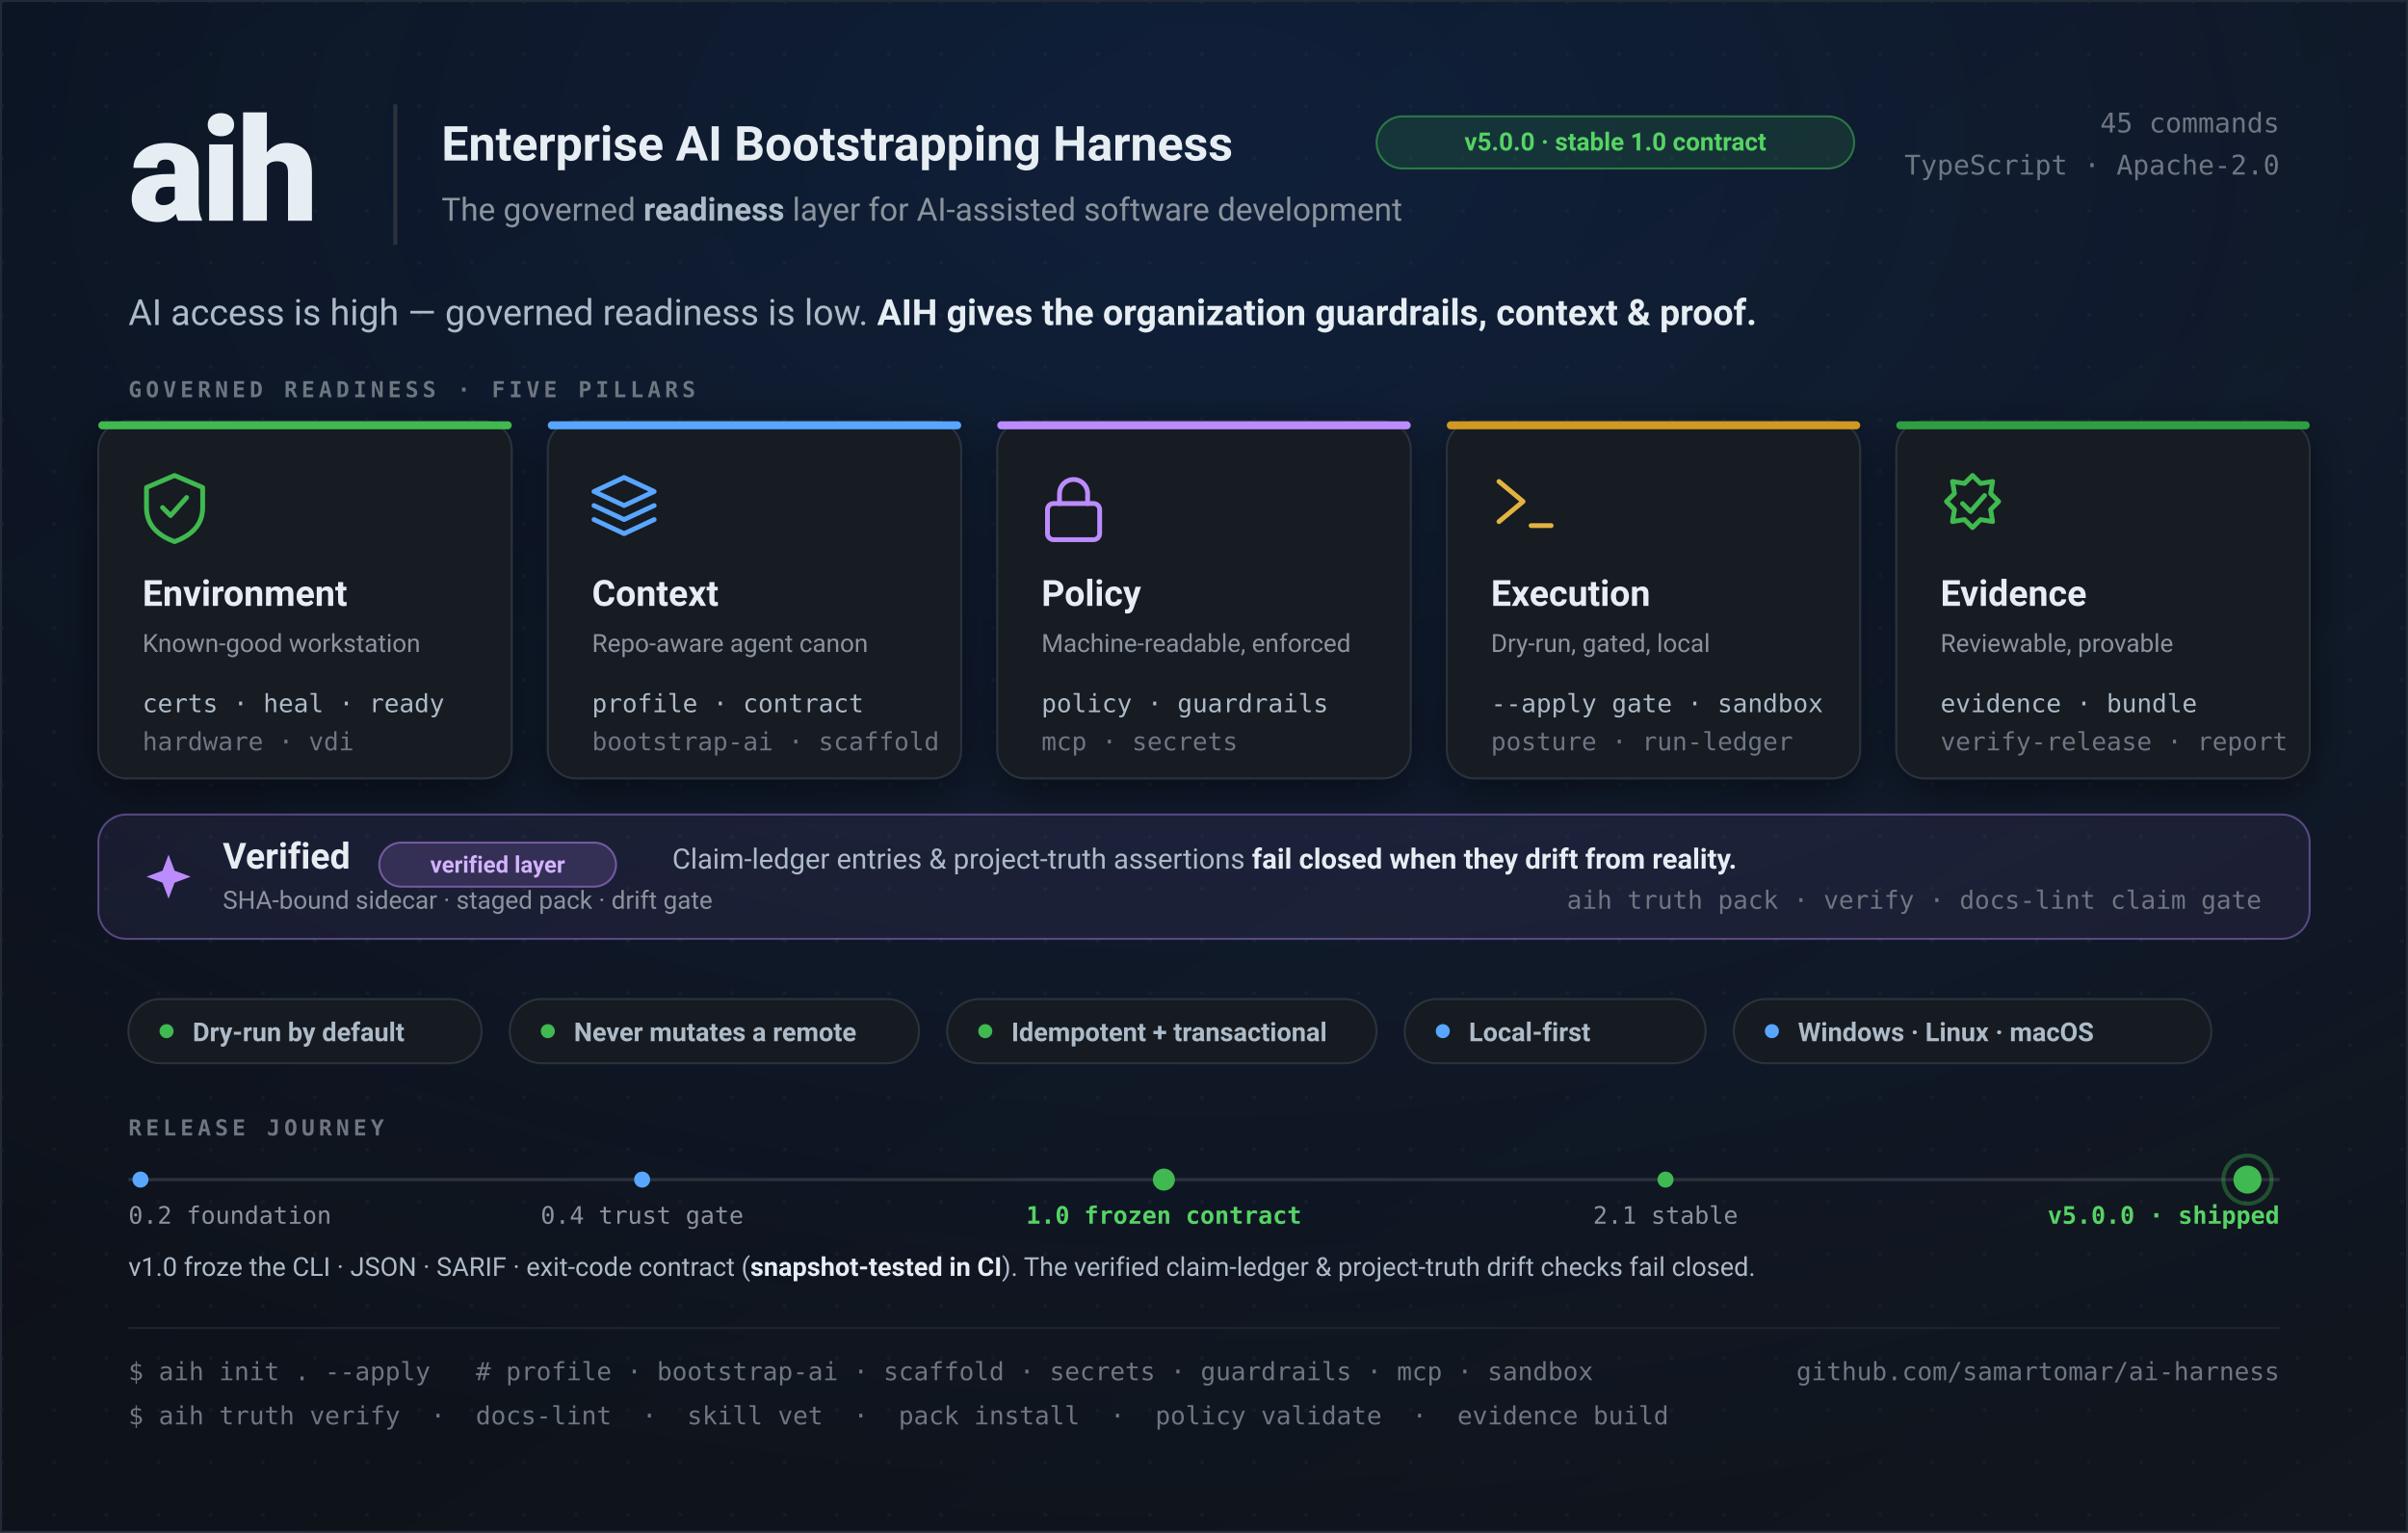
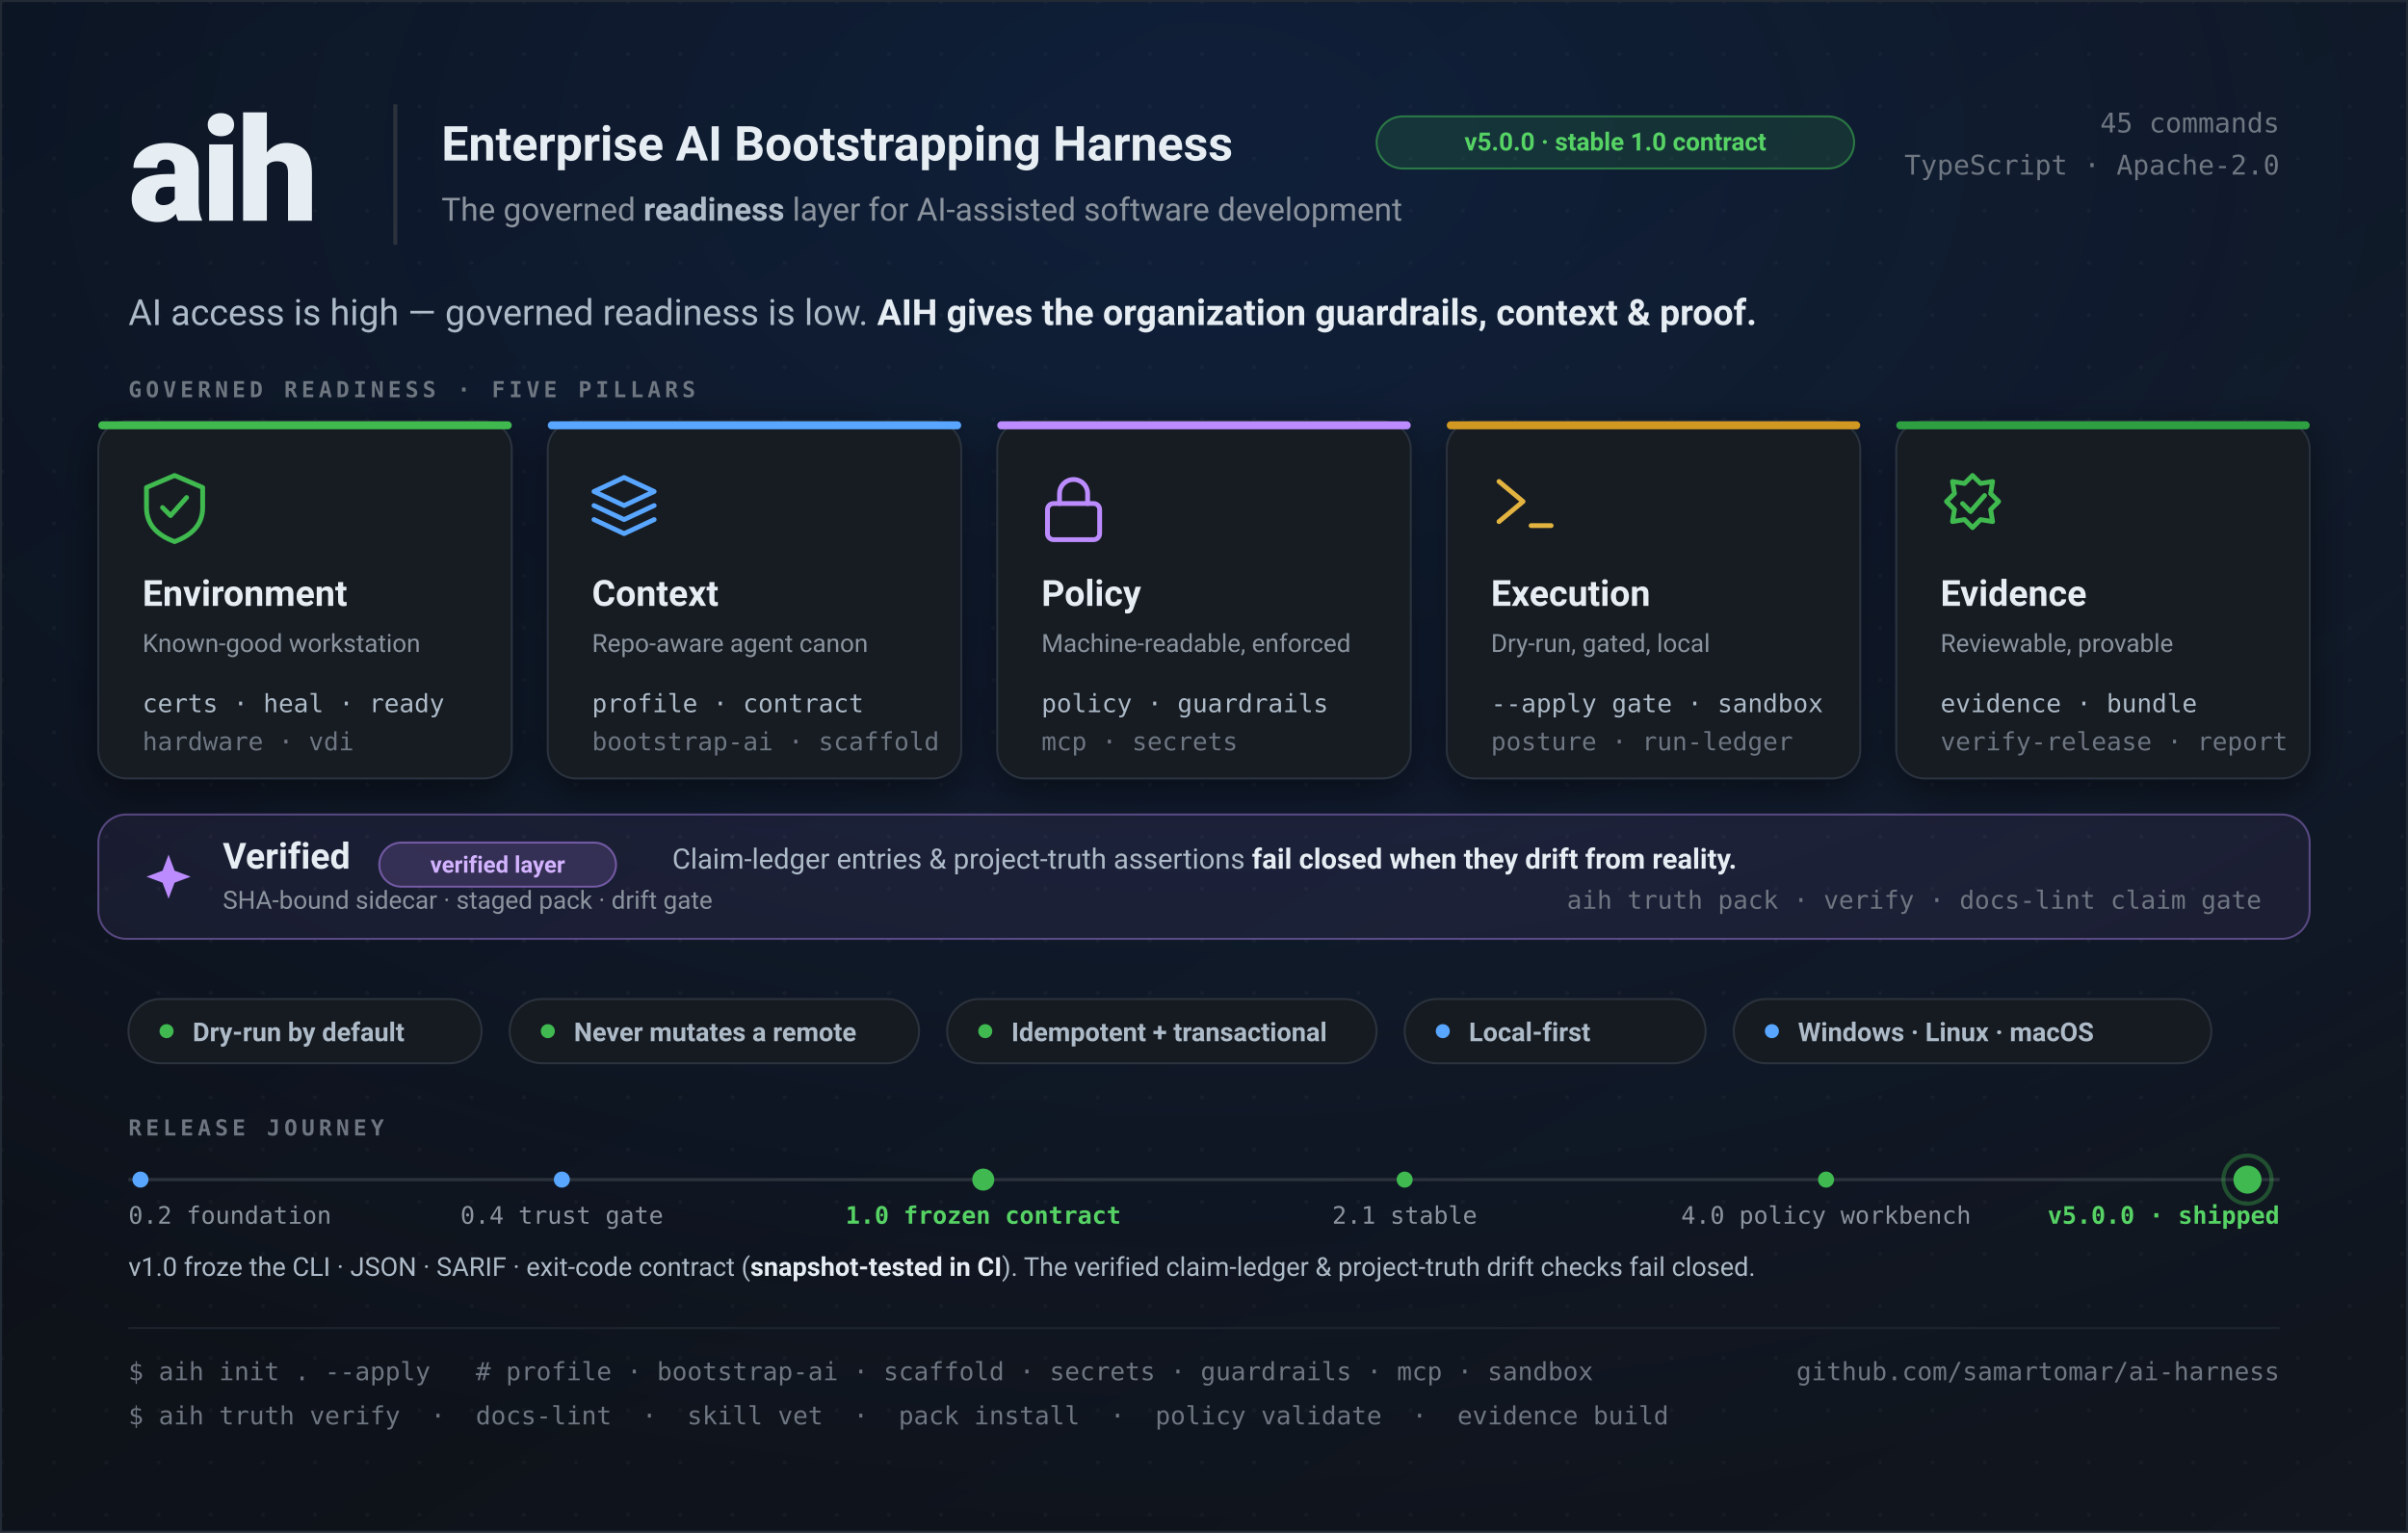
<svg xmlns="http://www.w3.org/2000/svg" width="1200" height="764" viewBox="0 0 1200 764" role="img" font-family="ui-sans-serif, -apple-system, Segoe UI, Roboto, sans-serif">
  <defs>
    <linearGradient id="bg" x1="0" y1="0" x2="1" y2="1">
      <stop offset="0" stop-color="#0b0e14" />
      <stop offset="1" stop-color="#11161f" />
    </linearGradient>
    <radialGradient id="glow" cx="0.5" cy="0.1" r="0.9">
      <stop offset="0" stop-color="#1f6feb" stop-opacity="0.16" />
      <stop offset="1" stop-color="#1f6feb" stop-opacity="0" />
    </radialGradient>
    <pattern id="dots" width="26" height="26" patternUnits="userSpaceOnUse">
      <circle cx="1" cy="1" r="1" fill="#ffffff" fill-opacity="0.035" />
    </pattern>
    <filter id="soft" x="-20%" y="-20%" width="140%" height="140%">
      <feDropShadow dx="0" dy="6" stdDeviation="10" flood-color="#000000" flood-opacity="0.45" />
    </filter>
  </defs>
  <rect width="1200" height="764" fill="url(#bg)" />
  <rect width="1200" height="764" fill="url(#dots)" />
  <rect width="1200" height="764" fill="url(#glow)" />
  <rect x="0.5" y="0.5" width="1199" height="763" fill="none" stroke="#222a35" stroke-width="1" />
  <text x="64" y="110" font-size="72" font-weight="800" fill="#e6edf3" letter-spacing="-2">aih</text>
  <rect x="196" y="52" width="2" height="70" fill="#2b323c" />
  <text x="220" y="80" font-size="24" font-weight="700" fill="#e6edf3">Enterprise AI Bootstrapping Harness</text>
  <g transform="translate(686,58)">
    <rect width="238" height="26" rx="13" fill="#3fb950" fill-opacity="0.14" stroke="#3fb950" stroke-opacity="0.55" />
    <text x="119" y="17" font-size="12.5" font-weight="700" fill="#56d364" text-anchor="middle">v5.0.0 · stable 1.0 contract</text>
  </g>
  <text x="220" y="110" font-size="16" fill="#8b949e">The governed <tspan fill="#adbac7" font-weight="600">readiness</tspan> layer for AI-assisted software development</text>
  <g transform="translate(1136,66)" text-anchor="end" font-family="ui-monospace, SFMono-Regular, Menlo, monospace">
    <text x="0" y="0" font-size="13.5" fill="#6e7681">45 commands</text>
    <text x="0" y="21" font-size="13.5" fill="#6e7681">TypeScript · Apache-2.0</text>
  </g>
  <text x="64" y="162" font-size="18" fill="#adbac7">AI access is high — governed readiness is low. <tspan fill="#e6edf3" font-weight="600">AIH gives the organization guardrails, context &amp; proof.</tspan>
  </text>
  <text x="64" y="198" font-size="11" font-weight="700" fill="#6e7681" letter-spacing="2" font-family="ui-monospace, Menlo, monospace">GOVERNED READINESS · FIVE PILLARS</text>
  <g filter="url(#soft)">
    <g transform="translate(49,210)">
      <rect width="206" height="178" rx="14" fill="#151a22" stroke="#2b323c" />
      <rect width="206" height="4" rx="2" fill="#3fb950" />
      <g transform="translate(22,26)" stroke="#3fb950" stroke-width="2.4" fill="none" stroke-linecap="round" stroke-linejoin="round">
        <path d="M16 1 L30 7 V17 C30 26 24 31 16 34 C8 31 2 26 2 17 V7 Z" />
        <path d="M10 17 l4 4 l8 -9" />
      </g>
      <text x="22" y="92" font-size="18" font-weight="700" fill="#e6edf3">Environment</text>
      <text x="22" y="115" font-size="12.5" fill="#8b949e">Known-good workstation</text>
      <text x="22" y="145" font-size="12.5" fill="#adbac7" font-family="ui-monospace, Menlo, monospace">certs · heal · ready</text>
      <text x="22" y="164" font-size="12.5" fill="#6e7681" font-family="ui-monospace, Menlo, monospace">hardware · vdi</text>
    </g>
    <g transform="translate(273,210)">
      <rect width="206" height="178" rx="14" fill="#151a22" stroke="#2b323c" />
      <rect width="206" height="4" rx="2" fill="#58a6ff" />
      <g transform="translate(22,26)" stroke="#58a6ff" stroke-width="2.4" fill="none" stroke-linejoin="round" stroke-linecap="round">
        <path d="M16 2 L31 9 L16 16 L1 9 Z" />
        <path d="M1 16 L16 23 L31 16" />
        <path d="M1 23 L16 30 L31 23" />
      </g>
      <text x="22" y="92" font-size="18" font-weight="700" fill="#e6edf3">Context</text>
      <text x="22" y="115" font-size="12.5" fill="#8b949e">Repo-aware agent canon</text>
      <text x="22" y="145" font-size="12.5" fill="#adbac7" font-family="ui-monospace, Menlo, monospace">profile · contract</text>
      <text x="22" y="164" font-size="12.5" fill="#6e7681" font-family="ui-monospace, Menlo, monospace">bootstrap-ai · scaffold</text>
    </g>
    <g transform="translate(497,210)">
      <rect width="206" height="178" rx="14" fill="#151a22" stroke="#2b323c" />
      <rect width="206" height="4" rx="2" fill="#bc8cff" />
      <g transform="translate(22,26)" stroke="#bc8cff" stroke-width="2.4" fill="none" stroke-linecap="round" stroke-linejoin="round">
        <rect x="3" y="15" width="26" height="18" rx="3" />
        <path d="M9 15 V10 a7 7 0 0 1 14 0 V15" />
      </g>
      <text x="22" y="92" font-size="18" font-weight="700" fill="#e6edf3">Policy</text>
      <text x="22" y="115" font-size="12.5" fill="#8b949e">Machine-readable, enforced</text>
      <text x="22" y="145" font-size="12.5" fill="#adbac7" font-family="ui-monospace, Menlo, monospace">policy · guardrails</text>
      <text x="22" y="164" font-size="12.5" fill="#6e7681" font-family="ui-monospace, Menlo, monospace">mcp · secrets</text>
    </g>
    <g transform="translate(721,210)">
      <rect width="206" height="178" rx="14" fill="#151a22" stroke="#2b323c" />
      <rect width="206" height="4" rx="2" fill="#d29922" />
      <g transform="translate(22,26)" stroke="#e3b341" stroke-width="2.4" fill="none" stroke-linecap="round" stroke-linejoin="round">
        <path d="M4 4 l12 10 l-12 10" />
        <path d="M20 26 h10" />
      </g>
      <text x="22" y="92" font-size="18" font-weight="700" fill="#e6edf3">Execution</text>
      <text x="22" y="115" font-size="12.5" fill="#8b949e">Dry-run, gated, local</text>
      <text x="22" y="145" font-size="12.5" fill="#adbac7" font-family="ui-monospace, Menlo, monospace">--apply gate · sandbox</text>
      <text x="22" y="164" font-size="12.5" fill="#6e7681" font-family="ui-monospace, Menlo, monospace">posture · run-ledger</text>
    </g>
    <g transform="translate(945,210)">
      <rect width="206" height="178" rx="14" fill="#151a22" stroke="#2b323c" />
      <rect width="206" height="4" rx="2" fill="#2ea043" />
      <g transform="translate(22,25)" stroke="#3fb950" stroke-width="2.4" fill="none" stroke-linecap="round" stroke-linejoin="round">
        <path d="M16 2 l4 4 l6 -1 l-1 6 l4 4 l-4 4 l1 6 l-6 -1 l-4 4 l-4 -4 l-6 1 l1 -6 l-4 -4 l4 -4 l-1 -6 l6 1 Z" />
        <path d="M11 16 l4 4 l7 -8" />
      </g>
      <text x="22" y="92" font-size="18" font-weight="700" fill="#e6edf3">Evidence</text>
      <text x="22" y="115" font-size="12.5" fill="#8b949e">Reviewable, provable</text>
      <text x="22" y="145" font-size="12.5" fill="#adbac7" font-family="ui-monospace, Menlo, monospace">evidence · bundle</text>
      <text x="22" y="164" font-size="12.5" fill="#6e7681" font-family="ui-monospace, Menlo, monospace">verify-release · report</text>
    </g>
  </g>
  <g transform="translate(49,406)">
    <rect width="1102" height="62" rx="14" fill="#bc8cff" fill-opacity="0.07" stroke="#bc8cff" stroke-opacity="0.4" />
    <g transform="translate(24,20)" fill="#bc8cff">
      <path d="M11 0 L14 8 L22 11 L14 14 L11 22 L8 14 L0 11 L8 8 Z" />
    </g>
    <text x="62" y="27" font-size="18" font-weight="700" fill="#e6edf3">Verified</text>
    <g transform="translate(140,14)">
      <rect width="118" height="22" rx="11" fill="#bc8cff" fill-opacity="0.16" stroke="#bc8cff" stroke-opacity="0.5" />
      <text x="59" y="15" font-size="11.5" font-weight="700" fill="#d2b3ff" text-anchor="middle">verified layer</text>
    </g>
    <text x="286" y="27" font-size="14" fill="#adbac7">Claim-ledger entries &amp; project-truth assertions <tspan fill="#e6edf3" font-weight="600">fail closed when they drift from reality.</tspan>
    </text>
    <text x="1078" y="47" font-size="12.5" fill="#6e7681" text-anchor="end" font-family="ui-monospace, Menlo, monospace">aih truth pack · verify   ·   docs-lint claim gate</text>
    <text x="62" y="47" font-size="12.5" fill="#8b949e">SHA-bound sidecar · staged pack · drift gate</text>
  </g>
  <g transform="translate(64,498)" font-size="13" font-weight="600">
    <g>
      <rect width="176" height="32" rx="16" fill="#161b22" stroke="#2b323c" />
      <circle cx="19" cy="16" r="3.5" fill="#3fb950" />
      <text x="32" y="21" fill="#adbac7">Dry-run by default</text>
    </g>
    <g transform="translate(190,0)">
      <rect width="204" height="32" rx="16" fill="#161b22" stroke="#2b323c" />
      <circle cx="19" cy="16" r="3.5" fill="#3fb950" />
      <text x="32" y="21" fill="#adbac7">Never mutates a remote</text>
    </g>
    <g transform="translate(408,0)">
      <rect width="214" height="32" rx="16" fill="#161b22" stroke="#2b323c" />
      <circle cx="19" cy="16" r="3.5" fill="#3fb950" />
      <text x="32" y="21" fill="#adbac7">Idempotent + transactional</text>
    </g>
    <g transform="translate(636,0)">
      <rect width="150" height="32" rx="16" fill="#161b22" stroke="#2b323c" />
      <circle cx="19" cy="16" r="3.5" fill="#58a6ff" />
      <text x="32" y="21" fill="#adbac7">Local-first</text>
    </g>
    <g transform="translate(800,0)">
      <rect width="238" height="32" rx="16" fill="#161b22" stroke="#2b323c" />
      <circle cx="19" cy="16" r="3.5" fill="#58a6ff" />
      <text x="32" y="21" fill="#adbac7">Windows · Linux · macOS</text>
    </g>
  </g>
  <g>
    <text x="64" y="566" font-size="11" font-weight="700" fill="#6e7681" letter-spacing="2" font-family="ui-monospace, Menlo, monospace">RELEASE JOURNEY</text>
    <line x1="64" y1="588" x2="1136" y2="588" stroke="#2b323c" stroke-width="1.6" />
    <g>
      <circle cx="70" cy="588" r="4" fill="#58a6ff" />
-       <circle cx="320" cy="588" r="4" fill="#58a6ff" />
-       <circle cx="580" cy="588" r="5.5" fill="#3fb950" />
-       <circle cx="830" cy="588" r="4" fill="#3fb950" />
+       <circle cx="280" cy="588" r="4" fill="#58a6ff" />
+       <circle cx="490" cy="588" r="5.5" fill="#3fb950" />
+       <circle cx="700" cy="588" r="4" fill="#3fb950" />
+       <circle cx="910" cy="588" r="4" fill="#3fb950" />
      <circle cx="1120" cy="588" r="7" fill="#3fb950" />
      <circle cx="1120" cy="588" r="12" fill="none" stroke="#3fb950" stroke-opacity="0.35" stroke-width="2" />
    </g>
    <g font-size="12" fill="#8b949e" font-family="ui-monospace, Menlo, monospace">
      <text x="64" y="610">0.2 foundation</text>
-       <text x="320" y="610" text-anchor="middle">0.4 trust gate</text>
-       <text x="580" y="610" text-anchor="middle" fill="#56d364" font-weight="700">1.0 frozen contract</text>
-       <text x="830" y="610" text-anchor="middle">2.1 stable</text>
+       <text x="280" y="610" text-anchor="middle">0.4 trust gate</text>
+       <text x="490" y="610" text-anchor="middle" fill="#56d364" font-weight="700">1.0 frozen contract</text>
+       <text x="700" y="610" text-anchor="middle">2.1 stable</text>
+       <text x="910" y="610" text-anchor="middle">4.0 policy workbench</text>
      <text x="1136" y="610" text-anchor="end" fill="#56d364" font-weight="700">v5.0.0 · shipped</text>
    </g>
    <text x="64" y="636" font-size="13" fill="#adbac7">v1.0 froze the CLI · JSON · SARIF · exit-code contract (<tspan fill="#e6edf3" font-weight="600">snapshot-tested in CI</tspan>). The verified claim-ledger &amp; project-truth drift checks fail closed.</text>
  </g>
  <line x1="64" y1="662" x2="1136" y2="662" stroke="#1d242e" />
  <text x="64" y="688" font-size="12.5" fill="#6e7681" font-family="ui-monospace, SFMono-Regular, Menlo, monospace">$ aih init . --apply   #  profile · bootstrap-ai · scaffold · secrets · guardrails · mcp · sandbox</text>
  <text x="64" y="710" font-size="12.5" fill="#6e7681" font-family="ui-monospace, SFMono-Regular, Menlo, monospace">$ aih truth verify  ·  docs-lint  ·  skill vet  ·  pack install  ·  policy validate  ·  evidence build</text>
  <text x="1136" y="688" font-size="12.5" fill="#6e7681" text-anchor="end" font-family="ui-monospace, Menlo, monospace">github.com/samartomar/ai-harness</text>
</svg>
